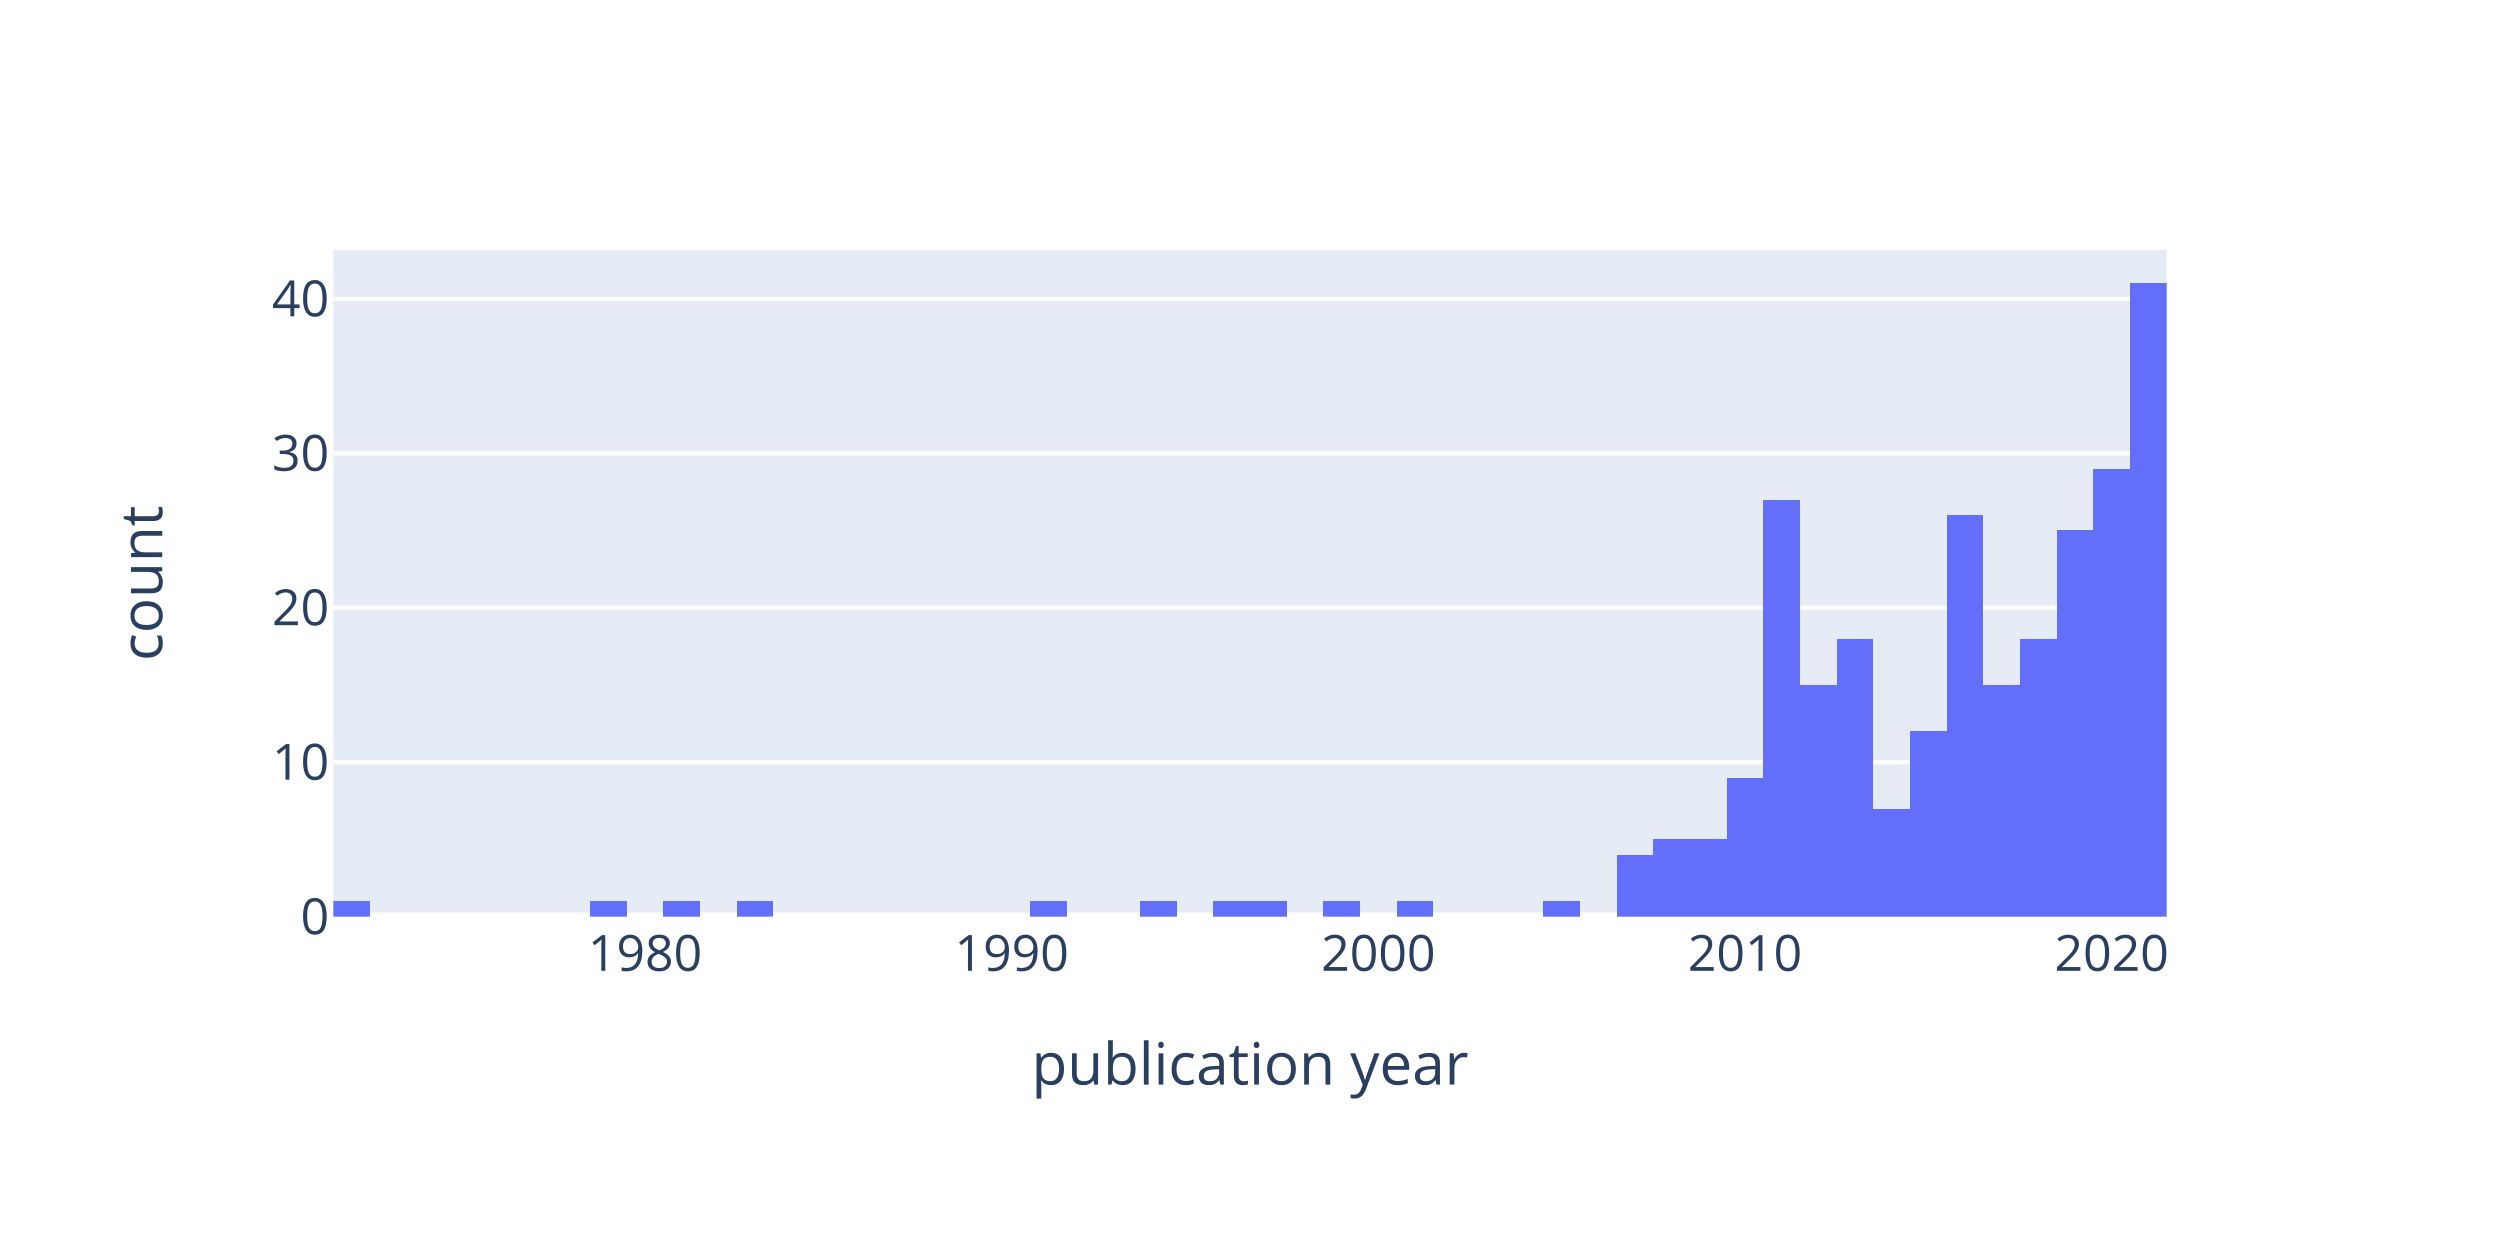
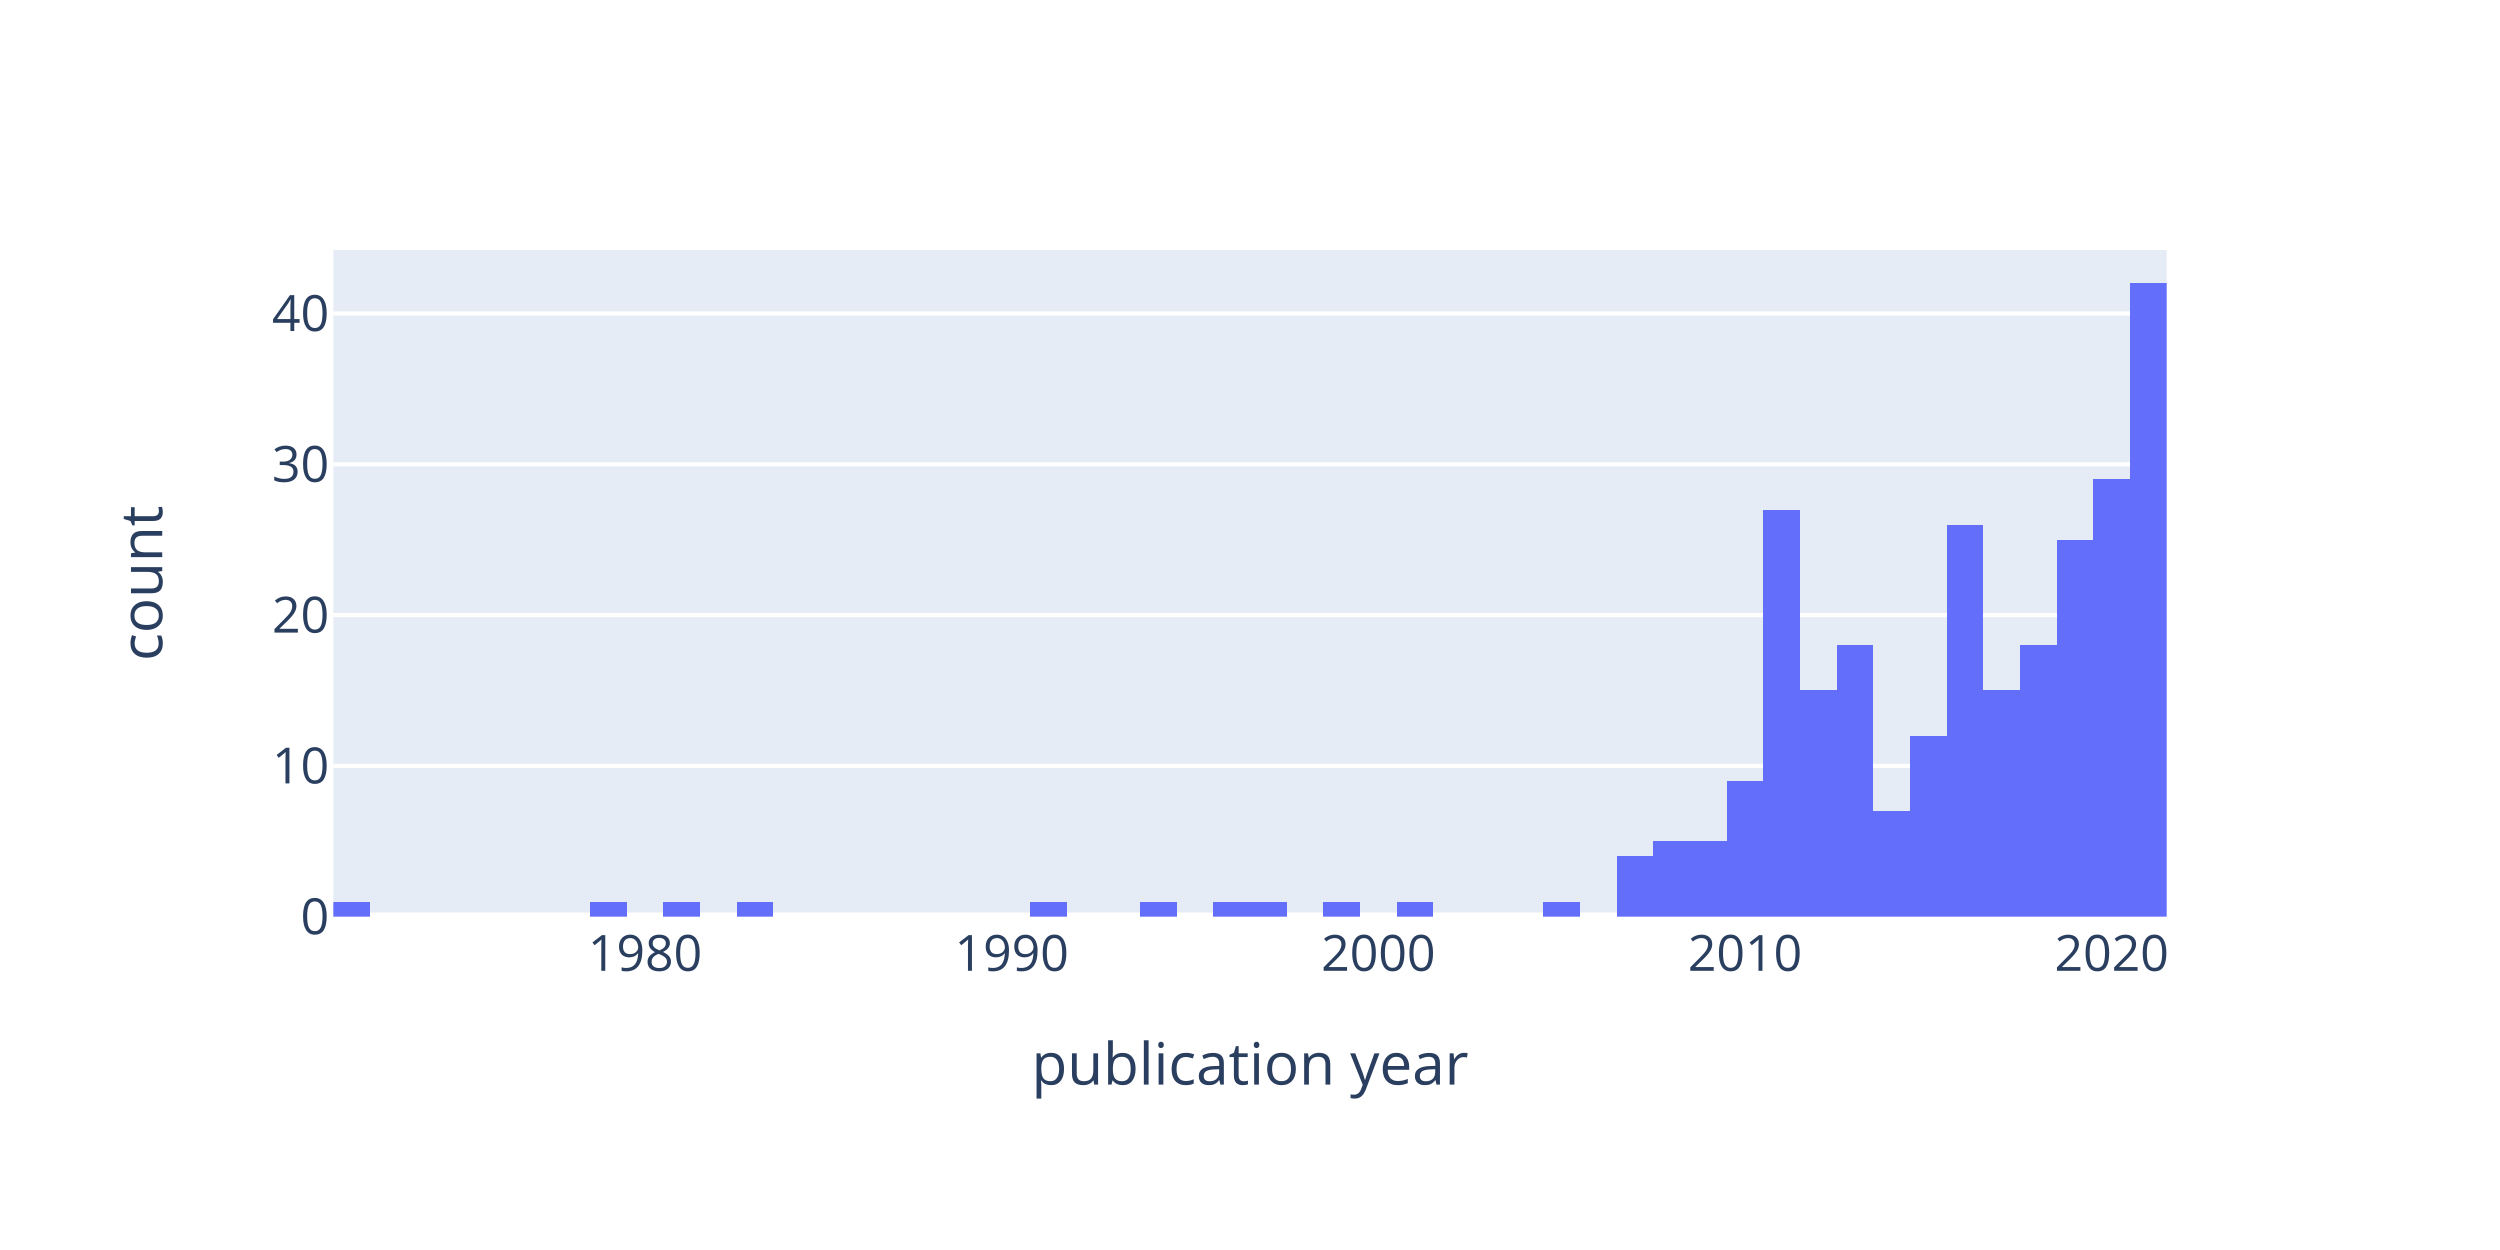
<svg xmlns="http://www.w3.org/2000/svg" class="main-svg" width="600" height="300" style="" viewBox="0 0 600 300">
  <rect x="0" y="0" width="600" height="300" style="fill: rgb(255, 255, 255); fill-opacity: 1;" />
-   <defs id="defs-a8fa63">
+   <defs id="defs-6ad5d1">
    <g class="clips">
-       <clipPath id="clipa8fa63xyplot" class="plotclip">
+       <clipPath id="clip6ad5d1xyplot" class="plotclip">
        <rect width="440" height="160" />
      </clipPath>
-       <clipPath class="axesclip" id="clipa8fa63x">
+       <clipPath class="axesclip" id="clip6ad5d1x">
        <rect x="80" y="0" width="440" height="300" />
      </clipPath>
-       <clipPath class="axesclip" id="clipa8fa63y">
+       <clipPath class="axesclip" id="clip6ad5d1y">
        <rect x="0" y="60" width="600" height="160" />
      </clipPath>
-       <clipPath class="axesclip" id="clipa8fa63xy">
+       <clipPath class="axesclip" id="clip6ad5d1xy">
        <rect x="80" y="60" width="440" height="160" />
      </clipPath>
    </g>
    <g class="gradients" />
    <g class="patterns" />
  </defs>
  <g class="bglayer">
    <rect class="bg" x="80" y="60" width="440" height="160" style="fill: rgb(229, 236, 246); fill-opacity: 1; stroke-width: 0;" />
  </g>
  <g class="layer-below">
    <g class="imagelayer" />
    <g class="shapelayer" />
  </g>
  <g class="cartesianlayer">
    <g class="subplot xy">
      <g class="layer-subplot">
        <g class="shapelayer" />
        <g class="imagelayer" />
      </g>
      <g class="gridlayer">
        <g class="x" />
        <g class="y">
-           <path class="ygrid crisp" transform="translate(0,182.93)" d="M80,0h440" style="stroke: rgb(255, 255, 255); stroke-opacity: 1; stroke-width: 1px;" />
-           <path class="ygrid crisp" transform="translate(0,145.85)" d="M80,0h440" style="stroke: rgb(255, 255, 255); stroke-opacity: 1; stroke-width: 1px;" />
-           <path class="ygrid crisp" transform="translate(0,108.78)" d="M80,0h440" style="stroke: rgb(255, 255, 255); stroke-opacity: 1; stroke-width: 1px;" />
-           <path class="ygrid crisp" transform="translate(0,71.71)" d="M80,0h440" style="stroke: rgb(255, 255, 255); stroke-opacity: 1; stroke-width: 1px;" />
+           <path class="ygrid crisp" transform="translate(0,183.81)" d="M80,0h440" style="stroke: rgb(255, 255, 255); stroke-opacity: 1; stroke-width: 1px;" />
+           <path class="ygrid crisp" transform="translate(0,147.62)" d="M80,0h440" style="stroke: rgb(255, 255, 255); stroke-opacity: 1; stroke-width: 1px;" />
+           <path class="ygrid crisp" transform="translate(0,111.43)" d="M80,0h440" style="stroke: rgb(255, 255, 255); stroke-opacity: 1; stroke-width: 1px;" />
+           <path class="ygrid crisp" transform="translate(0,75.24)" d="M80,0h440" style="stroke: rgb(255, 255, 255); stroke-opacity: 1; stroke-width: 1px;" />
        </g>
      </g>
      <g class="zerolinelayer">
        <path class="yzl zl crisp" transform="translate(0,220)" d="M80,0h440" style="stroke: rgb(255, 255, 255); stroke-opacity: 1; stroke-width: 2px;" />
      </g>
      <path class="xlines-below" />
      <path class="ylines-below" />
      <g class="overlines-below" />
      <g class="xaxislayer-below" />
      <g class="yaxislayer-below" />
      <g class="overaxes-below" />
-       <g class="plot" transform="translate(80,60)" clip-path="url(#clipa8fa63xyplot)">
+       <g class="plot" transform="translate(80,60)" clip-path="url(#clip6ad5d1xyplot)">
        <g class="barlayer mlayer">
          <g class="trace bars" shape-rendering="crispEdges" style="opacity: 1;">
            <g class="points">
              <g class="point">
-                 <path d="M0,160V156.29H8.8V160Z" style="vector-effect: non-scaling-stroke; opacity: 1; stroke-width: 0px; fill: rgb(99, 110, 250); fill-opacity: 1;" />
-               </g>
-               <g class="point">
-                 <path d="M0,0Z" style="vector-effect: non-scaling-stroke; opacity: 1; stroke-width: 0px; fill: rgb(99, 110, 250); fill-opacity: 1;" />
-               </g>
-               <g class="point">
-                 <path d="M0,0Z" style="vector-effect: non-scaling-stroke; opacity: 1; stroke-width: 0px; fill: rgb(99, 110, 250); fill-opacity: 1;" />
-               </g>
-               <g class="point">
-                 <path d="M0,0Z" style="vector-effect: non-scaling-stroke; opacity: 1; stroke-width: 0px; fill: rgb(99, 110, 250); fill-opacity: 1;" />
-               </g>
-               <g class="point">
-                 <path d="M0,0Z" style="vector-effect: non-scaling-stroke; opacity: 1; stroke-width: 0px; fill: rgb(99, 110, 250); fill-opacity: 1;" />
-               </g>
-               <g class="point">
-                 <path d="M0,0Z" style="vector-effect: non-scaling-stroke; opacity: 1; stroke-width: 0px; fill: rgb(99, 110, 250); fill-opacity: 1;" />
-               </g>
-               <g class="point">
-                 <path d="M0,0Z" style="vector-effect: non-scaling-stroke; opacity: 1; stroke-width: 0px; fill: rgb(99, 110, 250); fill-opacity: 1;" />
-               </g>
-               <g class="point">
-                 <path d="M61.6,160V156.29H70.4V160Z" style="vector-effect: non-scaling-stroke; opacity: 1; stroke-width: 0px; fill: rgb(99, 110, 250); fill-opacity: 1;" />
-               </g>
-               <g class="point">
-                 <path d="M0,0Z" style="vector-effect: non-scaling-stroke; opacity: 1; stroke-width: 0px; fill: rgb(99, 110, 250); fill-opacity: 1;" />
-               </g>
-               <g class="point">
-                 <path d="M79.2,160V156.29H88V160Z" style="vector-effect: non-scaling-stroke; opacity: 1; stroke-width: 0px; fill: rgb(99, 110, 250); fill-opacity: 1;" />
-               </g>
-               <g class="point">
-                 <path d="M0,0Z" style="vector-effect: non-scaling-stroke; opacity: 1; stroke-width: 0px; fill: rgb(99, 110, 250); fill-opacity: 1;" />
-               </g>
-               <g class="point">
-                 <path d="M96.8,160V156.29H105.6V160Z" style="vector-effect: non-scaling-stroke; opacity: 1; stroke-width: 0px; fill: rgb(99, 110, 250); fill-opacity: 1;" />
-               </g>
-               <g class="point">
-                 <path d="M0,0Z" style="vector-effect: non-scaling-stroke; opacity: 1; stroke-width: 0px; fill: rgb(99, 110, 250); fill-opacity: 1;" />
-               </g>
-               <g class="point">
-                 <path d="M0,0Z" style="vector-effect: non-scaling-stroke; opacity: 1; stroke-width: 0px; fill: rgb(99, 110, 250); fill-opacity: 1;" />
-               </g>
-               <g class="point">
-                 <path d="M0,0Z" style="vector-effect: non-scaling-stroke; opacity: 1; stroke-width: 0px; fill: rgb(99, 110, 250); fill-opacity: 1;" />
-               </g>
-               <g class="point">
-                 <path d="M0,0Z" style="vector-effect: non-scaling-stroke; opacity: 1; stroke-width: 0px; fill: rgb(99, 110, 250); fill-opacity: 1;" />
-               </g>
-               <g class="point">
-                 <path d="M0,0Z" style="vector-effect: non-scaling-stroke; opacity: 1; stroke-width: 0px; fill: rgb(99, 110, 250); fill-opacity: 1;" />
-               </g>
-               <g class="point">
-                 <path d="M0,0Z" style="vector-effect: non-scaling-stroke; opacity: 1; stroke-width: 0px; fill: rgb(99, 110, 250); fill-opacity: 1;" />
-               </g>
-               <g class="point">
-                 <path d="M0,0Z" style="vector-effect: non-scaling-stroke; opacity: 1; stroke-width: 0px; fill: rgb(99, 110, 250); fill-opacity: 1;" />
-               </g>
-               <g class="point">
-                 <path d="M167.2,160V156.29H176V160Z" style="vector-effect: non-scaling-stroke; opacity: 1; stroke-width: 0px; fill: rgb(99, 110, 250); fill-opacity: 1;" />
-               </g>
-               <g class="point">
-                 <path d="M0,0Z" style="vector-effect: non-scaling-stroke; opacity: 1; stroke-width: 0px; fill: rgb(99, 110, 250); fill-opacity: 1;" />
-               </g>
-               <g class="point">
-                 <path d="M0,0Z" style="vector-effect: non-scaling-stroke; opacity: 1; stroke-width: 0px; fill: rgb(99, 110, 250); fill-opacity: 1;" />
-               </g>
-               <g class="point">
-                 <path d="M193.6,160V156.29H202.4V160Z" style="vector-effect: non-scaling-stroke; opacity: 1; stroke-width: 0px; fill: rgb(99, 110, 250); fill-opacity: 1;" />
-               </g>
-               <g class="point">
-                 <path d="M0,0Z" style="vector-effect: non-scaling-stroke; opacity: 1; stroke-width: 0px; fill: rgb(99, 110, 250); fill-opacity: 1;" />
-               </g>
-               <g class="point">
-                 <path d="M211.2,160V156.29H220V160Z" style="vector-effect: non-scaling-stroke; opacity: 1; stroke-width: 0px; fill: rgb(99, 110, 250); fill-opacity: 1;" />
-               </g>
-               <g class="point">
-                 <path d="M220,160V156.29H228.8V160Z" style="vector-effect: non-scaling-stroke; opacity: 1; stroke-width: 0px; fill: rgb(99, 110, 250); fill-opacity: 1;" />
-               </g>
-               <g class="point">
-                 <path d="M0,0Z" style="vector-effect: non-scaling-stroke; opacity: 1; stroke-width: 0px; fill: rgb(99, 110, 250); fill-opacity: 1;" />
-               </g>
-               <g class="point">
-                 <path d="M237.6,160V156.29H246.4V160Z" style="vector-effect: non-scaling-stroke; opacity: 1; stroke-width: 0px; fill: rgb(99, 110, 250); fill-opacity: 1;" />
-               </g>
-               <g class="point">
-                 <path d="M0,0Z" style="vector-effect: non-scaling-stroke; opacity: 1; stroke-width: 0px; fill: rgb(99, 110, 250); fill-opacity: 1;" />
-               </g>
-               <g class="point">
-                 <path d="M255.2,160V156.29H264V160Z" style="vector-effect: non-scaling-stroke; opacity: 1; stroke-width: 0px; fill: rgb(99, 110, 250); fill-opacity: 1;" />
-               </g>
-               <g class="point">
-                 <path d="M0,0Z" style="vector-effect: non-scaling-stroke; opacity: 1; stroke-width: 0px; fill: rgb(99, 110, 250); fill-opacity: 1;" />
-               </g>
-               <g class="point">
-                 <path d="M0,0Z" style="vector-effect: non-scaling-stroke; opacity: 1; stroke-width: 0px; fill: rgb(99, 110, 250); fill-opacity: 1;" />
-               </g>
-               <g class="point">
-                 <path d="M0,0Z" style="vector-effect: non-scaling-stroke; opacity: 1; stroke-width: 0px; fill: rgb(99, 110, 250); fill-opacity: 1;" />
-               </g>
-               <g class="point">
-                 <path d="M290.4,160V156.29H299.2V160Z" style="vector-effect: non-scaling-stroke; opacity: 1; stroke-width: 0px; fill: rgb(99, 110, 250); fill-opacity: 1;" />
-               </g>
-               <g class="point">
-                 <path d="M0,0Z" style="vector-effect: non-scaling-stroke; opacity: 1; stroke-width: 0px; fill: rgb(99, 110, 250); fill-opacity: 1;" />
-               </g>
-               <g class="point">
-                 <path d="M308,160V145.17H316.8V160Z" style="vector-effect: non-scaling-stroke; opacity: 1; stroke-width: 0px; fill: rgb(99, 110, 250); fill-opacity: 1;" />
-               </g>
-               <g class="point">
-                 <path d="M316.8,160V141.46H325.6V160Z" style="vector-effect: non-scaling-stroke; opacity: 1; stroke-width: 0px; fill: rgb(99, 110, 250); fill-opacity: 1;" />
-               </g>
-               <g class="point">
-                 <path d="M325.6,160V141.46H334.4V160Z" style="vector-effect: non-scaling-stroke; opacity: 1; stroke-width: 0px; fill: rgb(99, 110, 250); fill-opacity: 1;" />
-               </g>
-               <g class="point">
-                 <path d="M334.4,160V126.63H343.2V160Z" style="vector-effect: non-scaling-stroke; opacity: 1; stroke-width: 0px; fill: rgb(99, 110, 250); fill-opacity: 1;" />
-               </g>
-               <g class="point">
-                 <path d="M343.2,160V59.9H352V160Z" style="vector-effect: non-scaling-stroke; opacity: 1; stroke-width: 0px; fill: rgb(99, 110, 250); fill-opacity: 1;" />
-               </g>
-               <g class="point">
-                 <path d="M352,160V104.39H360.8V160Z" style="vector-effect: non-scaling-stroke; opacity: 1; stroke-width: 0px; fill: rgb(99, 110, 250); fill-opacity: 1;" />
-               </g>
-               <g class="point">
-                 <path d="M360.8,160V93.27H369.6V160Z" style="vector-effect: non-scaling-stroke; opacity: 1; stroke-width: 0px; fill: rgb(99, 110, 250); fill-opacity: 1;" />
-               </g>
-               <g class="point">
-                 <path d="M369.6,160V134.05H378.4V160Z" style="vector-effect: non-scaling-stroke; opacity: 1; stroke-width: 0px; fill: rgb(99, 110, 250); fill-opacity: 1;" />
-               </g>
-               <g class="point">
-                 <path d="M378.4,160V115.51H387.2V160Z" style="vector-effect: non-scaling-stroke; opacity: 1; stroke-width: 0px; fill: rgb(99, 110, 250); fill-opacity: 1;" />
-               </g>
-               <g class="point">
-                 <path d="M387.2,160V63.61H396V160Z" style="vector-effect: non-scaling-stroke; opacity: 1; stroke-width: 0px; fill: rgb(99, 110, 250); fill-opacity: 1;" />
-               </g>
-               <g class="point">
-                 <path d="M396,160V104.39H404.8V160Z" style="vector-effect: non-scaling-stroke; opacity: 1; stroke-width: 0px; fill: rgb(99, 110, 250); fill-opacity: 1;" />
-               </g>
-               <g class="point">
-                 <path d="M404.8,160V93.27H413.6V160Z" style="vector-effect: non-scaling-stroke; opacity: 1; stroke-width: 0px; fill: rgb(99, 110, 250); fill-opacity: 1;" />
-               </g>
-               <g class="point">
-                 <path d="M413.6,160V67.32H422.4V160Z" style="vector-effect: non-scaling-stroke; opacity: 1; stroke-width: 0px; fill: rgb(99, 110, 250); fill-opacity: 1;" />
-               </g>
-               <g class="point">
-                 <path d="M422.4,160V52.49H431.2V160Z" style="vector-effect: non-scaling-stroke; opacity: 1; stroke-width: 0px; fill: rgb(99, 110, 250); fill-opacity: 1;" />
+                 <path d="M0,160V156.38H8.8V160Z" style="vector-effect: non-scaling-stroke; opacity: 1; stroke-width: 0px; fill: rgb(99, 110, 250); fill-opacity: 1;" />
+               </g>
+               <g class="point">
+                 <path d="M0,0Z" style="vector-effect: non-scaling-stroke; opacity: 1; stroke-width: 0px; fill: rgb(99, 110, 250); fill-opacity: 1;" />
+               </g>
+               <g class="point">
+                 <path d="M0,0Z" style="vector-effect: non-scaling-stroke; opacity: 1; stroke-width: 0px; fill: rgb(99, 110, 250); fill-opacity: 1;" />
+               </g>
+               <g class="point">
+                 <path d="M0,0Z" style="vector-effect: non-scaling-stroke; opacity: 1; stroke-width: 0px; fill: rgb(99, 110, 250); fill-opacity: 1;" />
+               </g>
+               <g class="point">
+                 <path d="M0,0Z" style="vector-effect: non-scaling-stroke; opacity: 1; stroke-width: 0px; fill: rgb(99, 110, 250); fill-opacity: 1;" />
+               </g>
+               <g class="point">
+                 <path d="M0,0Z" style="vector-effect: non-scaling-stroke; opacity: 1; stroke-width: 0px; fill: rgb(99, 110, 250); fill-opacity: 1;" />
+               </g>
+               <g class="point">
+                 <path d="M0,0Z" style="vector-effect: non-scaling-stroke; opacity: 1; stroke-width: 0px; fill: rgb(99, 110, 250); fill-opacity: 1;" />
+               </g>
+               <g class="point">
+                 <path d="M61.6,160V156.38H70.4V160Z" style="vector-effect: non-scaling-stroke; opacity: 1; stroke-width: 0px; fill: rgb(99, 110, 250); fill-opacity: 1;" />
+               </g>
+               <g class="point">
+                 <path d="M0,0Z" style="vector-effect: non-scaling-stroke; opacity: 1; stroke-width: 0px; fill: rgb(99, 110, 250); fill-opacity: 1;" />
+               </g>
+               <g class="point">
+                 <path d="M79.2,160V156.38H88V160Z" style="vector-effect: non-scaling-stroke; opacity: 1; stroke-width: 0px; fill: rgb(99, 110, 250); fill-opacity: 1;" />
+               </g>
+               <g class="point">
+                 <path d="M0,0Z" style="vector-effect: non-scaling-stroke; opacity: 1; stroke-width: 0px; fill: rgb(99, 110, 250); fill-opacity: 1;" />
+               </g>
+               <g class="point">
+                 <path d="M96.8,160V156.38H105.6V160Z" style="vector-effect: non-scaling-stroke; opacity: 1; stroke-width: 0px; fill: rgb(99, 110, 250); fill-opacity: 1;" />
+               </g>
+               <g class="point">
+                 <path d="M0,0Z" style="vector-effect: non-scaling-stroke; opacity: 1; stroke-width: 0px; fill: rgb(99, 110, 250); fill-opacity: 1;" />
+               </g>
+               <g class="point">
+                 <path d="M0,0Z" style="vector-effect: non-scaling-stroke; opacity: 1; stroke-width: 0px; fill: rgb(99, 110, 250); fill-opacity: 1;" />
+               </g>
+               <g class="point">
+                 <path d="M0,0Z" style="vector-effect: non-scaling-stroke; opacity: 1; stroke-width: 0px; fill: rgb(99, 110, 250); fill-opacity: 1;" />
+               </g>
+               <g class="point">
+                 <path d="M0,0Z" style="vector-effect: non-scaling-stroke; opacity: 1; stroke-width: 0px; fill: rgb(99, 110, 250); fill-opacity: 1;" />
+               </g>
+               <g class="point">
+                 <path d="M0,0Z" style="vector-effect: non-scaling-stroke; opacity: 1; stroke-width: 0px; fill: rgb(99, 110, 250); fill-opacity: 1;" />
+               </g>
+               <g class="point">
+                 <path d="M0,0Z" style="vector-effect: non-scaling-stroke; opacity: 1; stroke-width: 0px; fill: rgb(99, 110, 250); fill-opacity: 1;" />
+               </g>
+               <g class="point">
+                 <path d="M0,0Z" style="vector-effect: non-scaling-stroke; opacity: 1; stroke-width: 0px; fill: rgb(99, 110, 250); fill-opacity: 1;" />
+               </g>
+               <g class="point">
+                 <path d="M167.2,160V156.38H176V160Z" style="vector-effect: non-scaling-stroke; opacity: 1; stroke-width: 0px; fill: rgb(99, 110, 250); fill-opacity: 1;" />
+               </g>
+               <g class="point">
+                 <path d="M0,0Z" style="vector-effect: non-scaling-stroke; opacity: 1; stroke-width: 0px; fill: rgb(99, 110, 250); fill-opacity: 1;" />
+               </g>
+               <g class="point">
+                 <path d="M0,0Z" style="vector-effect: non-scaling-stroke; opacity: 1; stroke-width: 0px; fill: rgb(99, 110, 250); fill-opacity: 1;" />
+               </g>
+               <g class="point">
+                 <path d="M193.6,160V156.38H202.4V160Z" style="vector-effect: non-scaling-stroke; opacity: 1; stroke-width: 0px; fill: rgb(99, 110, 250); fill-opacity: 1;" />
+               </g>
+               <g class="point">
+                 <path d="M0,0Z" style="vector-effect: non-scaling-stroke; opacity: 1; stroke-width: 0px; fill: rgb(99, 110, 250); fill-opacity: 1;" />
+               </g>
+               <g class="point">
+                 <path d="M211.2,160V156.38H220V160Z" style="vector-effect: non-scaling-stroke; opacity: 1; stroke-width: 0px; fill: rgb(99, 110, 250); fill-opacity: 1;" />
+               </g>
+               <g class="point">
+                 <path d="M220,160V156.38H228.8V160Z" style="vector-effect: non-scaling-stroke; opacity: 1; stroke-width: 0px; fill: rgb(99, 110, 250); fill-opacity: 1;" />
+               </g>
+               <g class="point">
+                 <path d="M0,0Z" style="vector-effect: non-scaling-stroke; opacity: 1; stroke-width: 0px; fill: rgb(99, 110, 250); fill-opacity: 1;" />
+               </g>
+               <g class="point">
+                 <path d="M237.6,160V156.38H246.4V160Z" style="vector-effect: non-scaling-stroke; opacity: 1; stroke-width: 0px; fill: rgb(99, 110, 250); fill-opacity: 1;" />
+               </g>
+               <g class="point">
+                 <path d="M0,0Z" style="vector-effect: non-scaling-stroke; opacity: 1; stroke-width: 0px; fill: rgb(99, 110, 250); fill-opacity: 1;" />
+               </g>
+               <g class="point">
+                 <path d="M255.2,160V156.38H264V160Z" style="vector-effect: non-scaling-stroke; opacity: 1; stroke-width: 0px; fill: rgb(99, 110, 250); fill-opacity: 1;" />
+               </g>
+               <g class="point">
+                 <path d="M0,0Z" style="vector-effect: non-scaling-stroke; opacity: 1; stroke-width: 0px; fill: rgb(99, 110, 250); fill-opacity: 1;" />
+               </g>
+               <g class="point">
+                 <path d="M0,0Z" style="vector-effect: non-scaling-stroke; opacity: 1; stroke-width: 0px; fill: rgb(99, 110, 250); fill-opacity: 1;" />
+               </g>
+               <g class="point">
+                 <path d="M0,0Z" style="vector-effect: non-scaling-stroke; opacity: 1; stroke-width: 0px; fill: rgb(99, 110, 250); fill-opacity: 1;" />
+               </g>
+               <g class="point">
+                 <path d="M290.4,160V156.38H299.2V160Z" style="vector-effect: non-scaling-stroke; opacity: 1; stroke-width: 0px; fill: rgb(99, 110, 250); fill-opacity: 1;" />
+               </g>
+               <g class="point">
+                 <path d="M0,0Z" style="vector-effect: non-scaling-stroke; opacity: 1; stroke-width: 0px; fill: rgb(99, 110, 250); fill-opacity: 1;" />
+               </g>
+               <g class="point">
+                 <path d="M308,160V145.52H316.8V160Z" style="vector-effect: non-scaling-stroke; opacity: 1; stroke-width: 0px; fill: rgb(99, 110, 250); fill-opacity: 1;" />
+               </g>
+               <g class="point">
+                 <path d="M316.8,160V141.9H325.6V160Z" style="vector-effect: non-scaling-stroke; opacity: 1; stroke-width: 0px; fill: rgb(99, 110, 250); fill-opacity: 1;" />
+               </g>
+               <g class="point">
+                 <path d="M325.6,160V141.9H334.4V160Z" style="vector-effect: non-scaling-stroke; opacity: 1; stroke-width: 0px; fill: rgb(99, 110, 250); fill-opacity: 1;" />
+               </g>
+               <g class="point">
+                 <path d="M334.4,160V127.43H343.2V160Z" style="vector-effect: non-scaling-stroke; opacity: 1; stroke-width: 0px; fill: rgb(99, 110, 250); fill-opacity: 1;" />
+               </g>
+               <g class="point">
+                 <path d="M343.2,160V62.29H352V160Z" style="vector-effect: non-scaling-stroke; opacity: 1; stroke-width: 0px; fill: rgb(99, 110, 250); fill-opacity: 1;" />
+               </g>
+               <g class="point">
+                 <path d="M352,160V105.71H360.8V160Z" style="vector-effect: non-scaling-stroke; opacity: 1; stroke-width: 0px; fill: rgb(99, 110, 250); fill-opacity: 1;" />
+               </g>
+               <g class="point">
+                 <path d="M360.8,160V94.86H369.6V160Z" style="vector-effect: non-scaling-stroke; opacity: 1; stroke-width: 0px; fill: rgb(99, 110, 250); fill-opacity: 1;" />
+               </g>
+               <g class="point">
+                 <path d="M369.6,160V134.67H378.4V160Z" style="vector-effect: non-scaling-stroke; opacity: 1; stroke-width: 0px; fill: rgb(99, 110, 250); fill-opacity: 1;" />
+               </g>
+               <g class="point">
+                 <path d="M378.4,160V116.57H387.2V160Z" style="vector-effect: non-scaling-stroke; opacity: 1; stroke-width: 0px; fill: rgb(99, 110, 250); fill-opacity: 1;" />
+               </g>
+               <g class="point">
+                 <path d="M387.2,160V65.9H396V160Z" style="vector-effect: non-scaling-stroke; opacity: 1; stroke-width: 0px; fill: rgb(99, 110, 250); fill-opacity: 1;" />
+               </g>
+               <g class="point">
+                 <path d="M396,160V105.71H404.8V160Z" style="vector-effect: non-scaling-stroke; opacity: 1; stroke-width: 0px; fill: rgb(99, 110, 250); fill-opacity: 1;" />
+               </g>
+               <g class="point">
+                 <path d="M404.8,160V94.86H413.6V160Z" style="vector-effect: non-scaling-stroke; opacity: 1; stroke-width: 0px; fill: rgb(99, 110, 250); fill-opacity: 1;" />
+               </g>
+               <g class="point">
+                 <path d="M413.6,160V69.52H422.4V160Z" style="vector-effect: non-scaling-stroke; opacity: 1; stroke-width: 0px; fill: rgb(99, 110, 250); fill-opacity: 1;" />
+               </g>
+               <g class="point">
+                 <path d="M422.4,160V55.05H431.2V160Z" style="vector-effect: non-scaling-stroke; opacity: 1; stroke-width: 0px; fill: rgb(99, 110, 250); fill-opacity: 1;" />
              </g>
              <g class="point">
                <path d="M431.2,160V8H440V160Z" style="vector-effect: non-scaling-stroke; opacity: 1; stroke-width: 0px; fill: rgb(99, 110, 250); fill-opacity: 1;" />
              </g>
            </g>
          </g>
        </g>
      </g>
      <g class="overplot" />
      <path class="xlines-above crisp" d="M0,0" style="fill: none;" />
      <path class="ylines-above crisp" d="M0,0" style="fill: none;" />
      <g class="overlines-above" />
      <g class="xaxislayer-above">
        <g class="xtick">
          <text text-anchor="middle" x="0" y="233" transform="translate(154.8,0)" style="font-family: 'Open Sans', verdana, arial, sans-serif; font-size: 12px; fill: rgb(42, 63, 95); fill-opacity: 1; white-space: pre; opacity: 1;">1980</text>
        </g>
        <g class="xtick">
          <text text-anchor="middle" x="0" y="233" style="font-family: 'Open Sans', verdana, arial, sans-serif; font-size: 12px; fill: rgb(42, 63, 95); fill-opacity: 1; white-space: pre; opacity: 1;" transform="translate(242.8,0)">1990</text>
        </g>
        <g class="xtick">
          <text text-anchor="middle" x="0" y="233" style="font-family: 'Open Sans', verdana, arial, sans-serif; font-size: 12px; fill: rgb(42, 63, 95); fill-opacity: 1; white-space: pre; opacity: 1;" transform="translate(330.8,0)">2000</text>
        </g>
        <g class="xtick">
          <text text-anchor="middle" x="0" y="233" style="font-family: 'Open Sans', verdana, arial, sans-serif; font-size: 12px; fill: rgb(42, 63, 95); fill-opacity: 1; white-space: pre; opacity: 1;" transform="translate(418.8,0)">2010</text>
        </g>
        <g class="xtick">
          <text text-anchor="middle" x="0" y="233" style="font-family: 'Open Sans', verdana, arial, sans-serif; font-size: 12px; fill: rgb(42, 63, 95); fill-opacity: 1; white-space: pre; opacity: 1;" transform="translate(506.8,0)">2020</text>
        </g>
      </g>
      <g class="yaxislayer-above">
        <g class="ytick">
          <text text-anchor="end" x="79" y="4.2" transform="translate(0,220)" style="font-family: 'Open Sans', verdana, arial, sans-serif; font-size: 12px; fill: rgb(42, 63, 95); fill-opacity: 1; white-space: pre; opacity: 1;">0</text>
        </g>
        <g class="ytick">
-           <text text-anchor="end" x="79" y="4.2" style="font-family: 'Open Sans', verdana, arial, sans-serif; font-size: 12px; fill: rgb(42, 63, 95); fill-opacity: 1; white-space: pre; opacity: 1;" transform="translate(0,182.93)">10</text>
-         </g>
-         <g class="ytick">
-           <text text-anchor="end" x="79" y="4.2" style="font-family: 'Open Sans', verdana, arial, sans-serif; font-size: 12px; fill: rgb(42, 63, 95); fill-opacity: 1; white-space: pre; opacity: 1;" transform="translate(0,145.85)">20</text>
-         </g>
-         <g class="ytick">
-           <text text-anchor="end" x="79" y="4.2" style="font-family: 'Open Sans', verdana, arial, sans-serif; font-size: 12px; fill: rgb(42, 63, 95); fill-opacity: 1; white-space: pre; opacity: 1;" transform="translate(0,108.78)">30</text>
-         </g>
-         <g class="ytick">
-           <text text-anchor="end" x="79" y="4.2" style="font-family: 'Open Sans', verdana, arial, sans-serif; font-size: 12px; fill: rgb(42, 63, 95); fill-opacity: 1; white-space: pre; opacity: 1;" transform="translate(0,71.71)">40</text>
+           <text text-anchor="end" x="79" y="4.2" style="font-family: 'Open Sans', verdana, arial, sans-serif; font-size: 12px; fill: rgb(42, 63, 95); fill-opacity: 1; white-space: pre; opacity: 1;" transform="translate(0,183.81)">10</text>
+         </g>
+         <g class="ytick">
+           <text text-anchor="end" x="79" y="4.2" style="font-family: 'Open Sans', verdana, arial, sans-serif; font-size: 12px; fill: rgb(42, 63, 95); fill-opacity: 1; white-space: pre; opacity: 1;" transform="translate(0,147.62)">20</text>
+         </g>
+         <g class="ytick">
+           <text text-anchor="end" x="79" y="4.2" style="font-family: 'Open Sans', verdana, arial, sans-serif; font-size: 12px; fill: rgb(42, 63, 95); fill-opacity: 1; white-space: pre; opacity: 1;" transform="translate(0,111.43)">30</text>
+         </g>
+         <g class="ytick">
+           <text text-anchor="end" x="79" y="4.2" style="font-family: 'Open Sans', verdana, arial, sans-serif; font-size: 12px; fill: rgb(42, 63, 95); fill-opacity: 1; white-space: pre; opacity: 1;" transform="translate(0,75.24)">40</text>
        </g>
      </g>
      <g class="overaxes-above" />
    </g>
  </g>
  <g class="polarlayer" />
  <g class="smithlayer" />
  <g class="ternarylayer" />
  <g class="geolayer" />
  <g class="funnelarealayer" />
  <g class="pielayer" />
  <g class="iciclelayer" />
  <g class="treemaplayer" />
  <g class="sunburstlayer" />
  <g class="glimages" />
-   <defs id="topdefs-a8fa63">
+   <defs id="topdefs-6ad5d1">
    <g class="clips" />
  </defs>
  <g class="layer-above">
    <g class="imagelayer" />
    <g class="shapelayer" />
  </g>
  <g class="infolayer">
    <g class="g-gtitle" />
    <g class="g-xtitle">
      <text class="xtitle" x="300" y="260.3" text-anchor="middle" style="font-family: 'Open Sans', verdana, arial, sans-serif; font-size: 14px; fill: rgb(42, 63, 95); opacity: 1; font-weight: normal; white-space: pre;">publication year</text>
    </g>
    <g class="g-ytitle">
      <text class="ytitle" transform="rotate(-90,38.93438,140)" x="38.934" y="140" text-anchor="middle" style="font-family: 'Open Sans', verdana, arial, sans-serif; font-size: 14px; fill: rgb(42, 63, 95); opacity: 1; font-weight: normal; white-space: pre;">count</text>
    </g>
  </g>
</svg>
